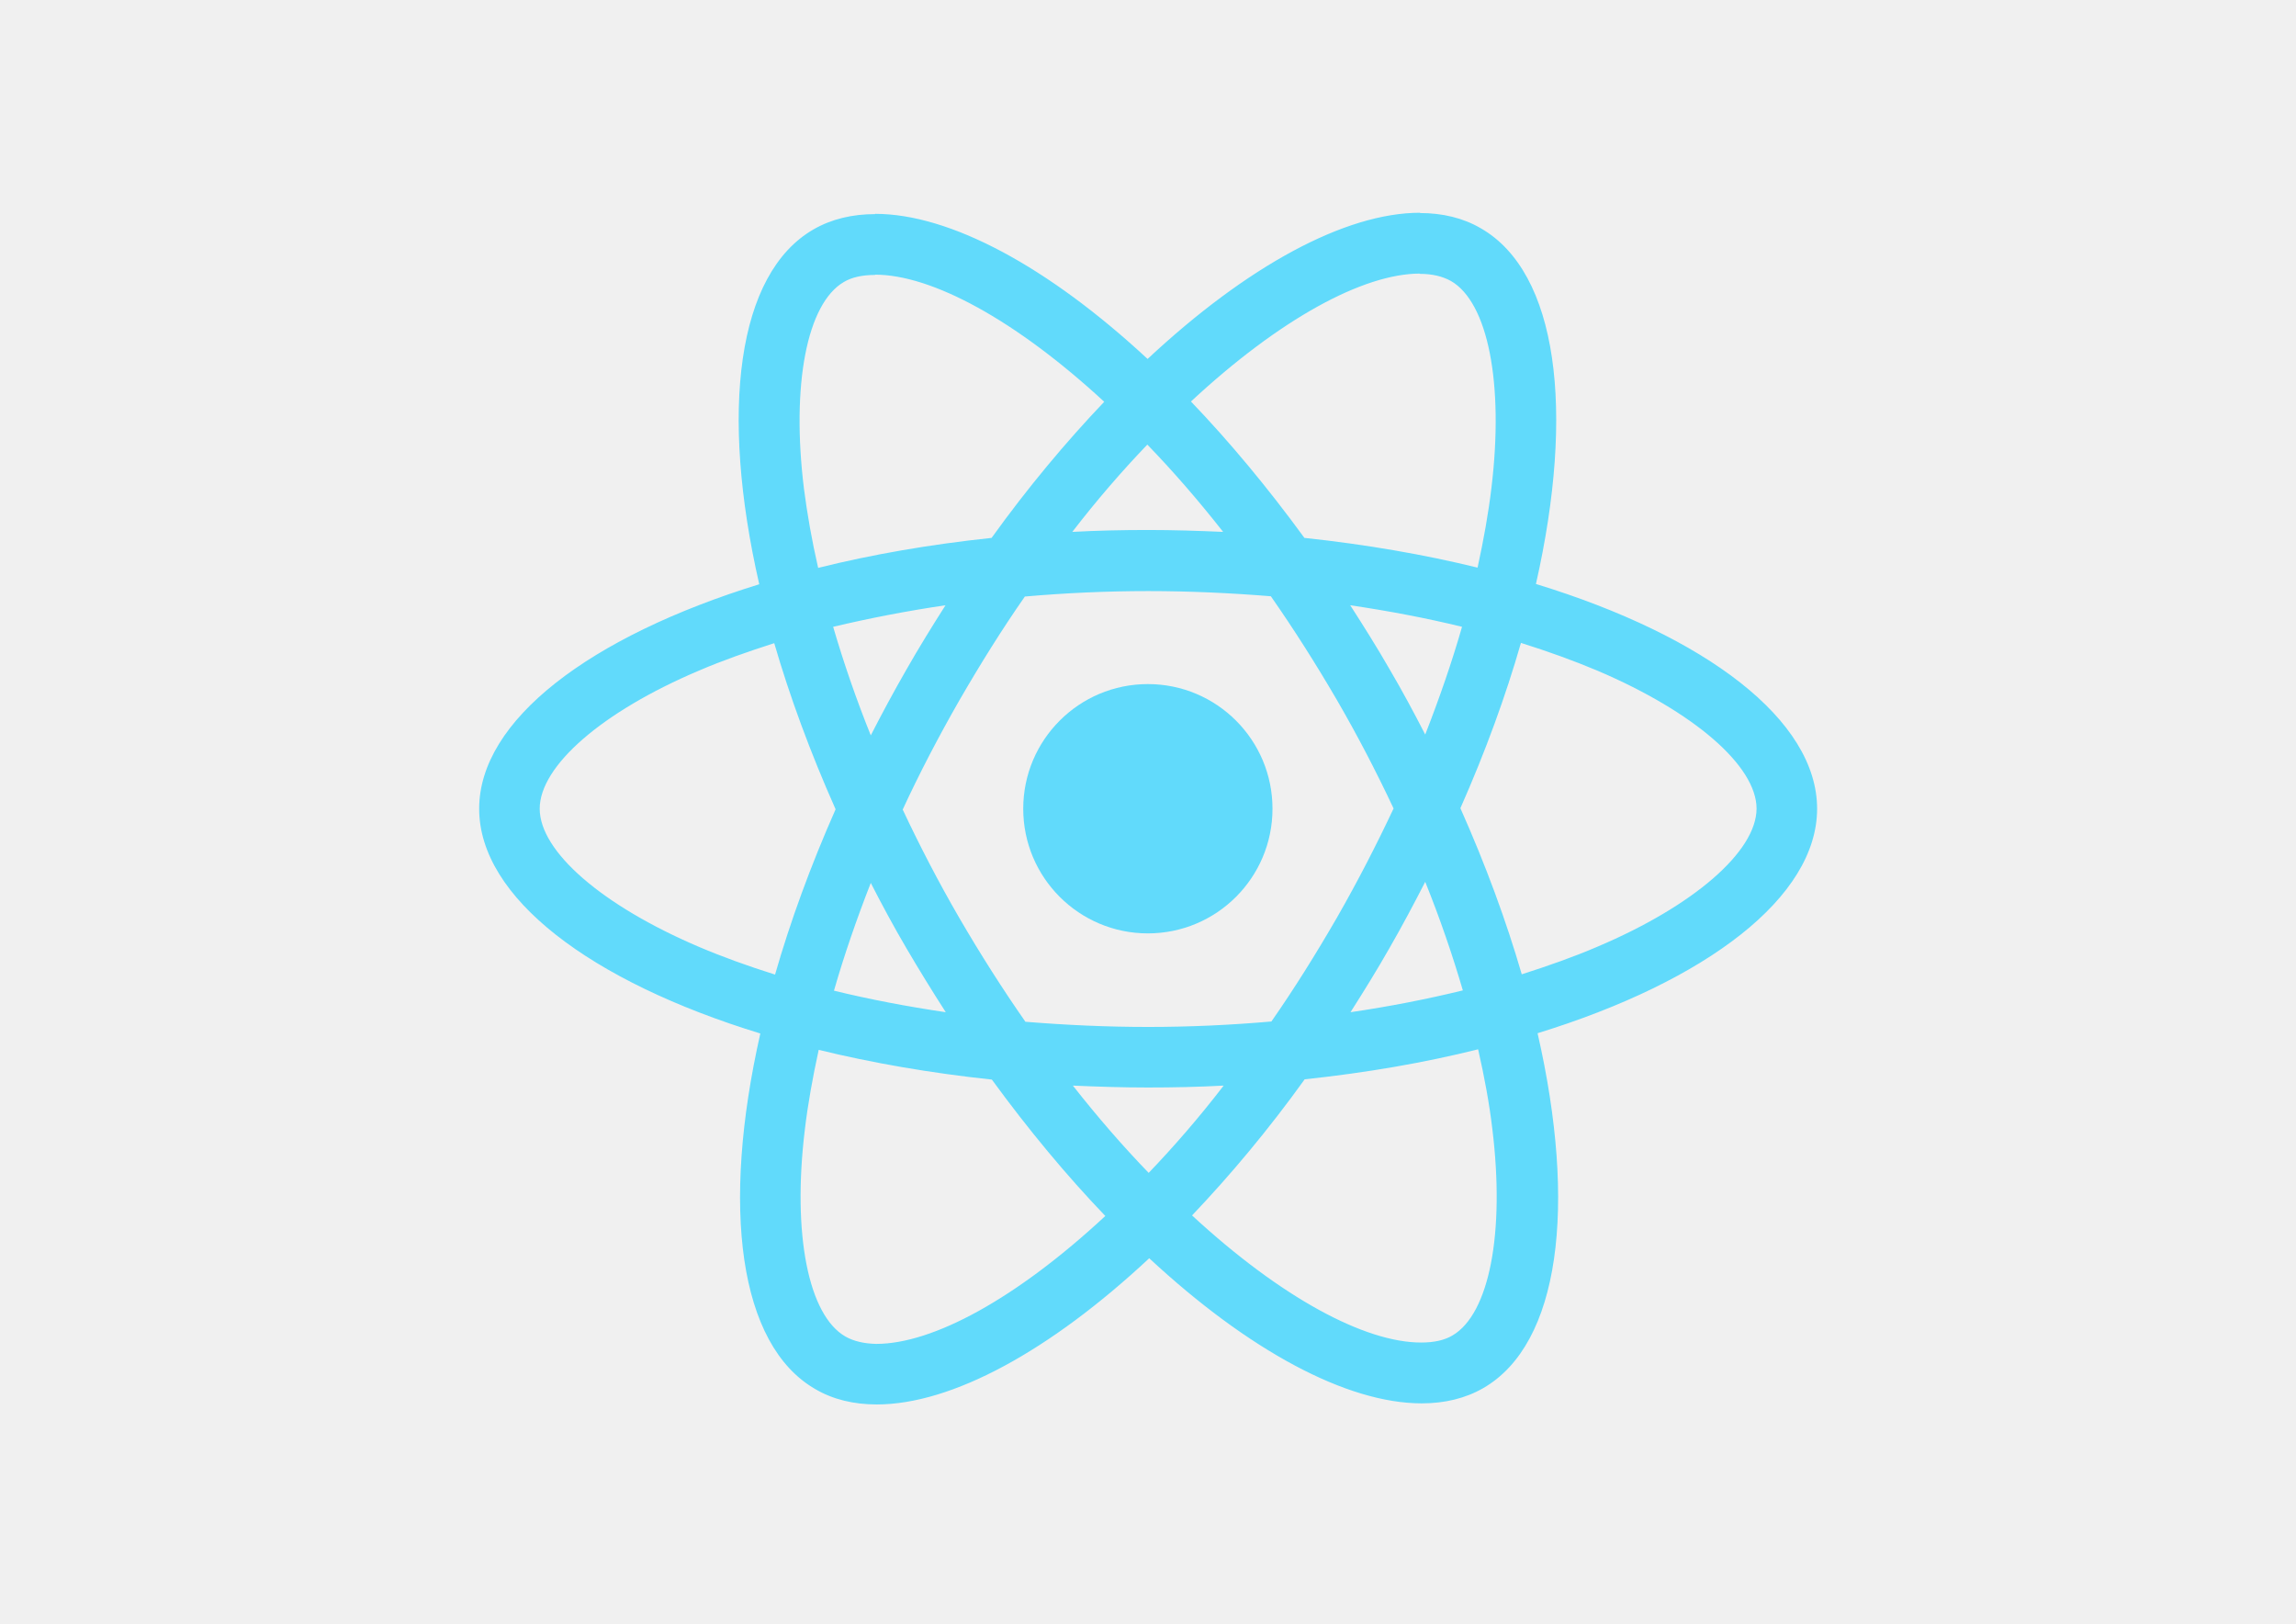
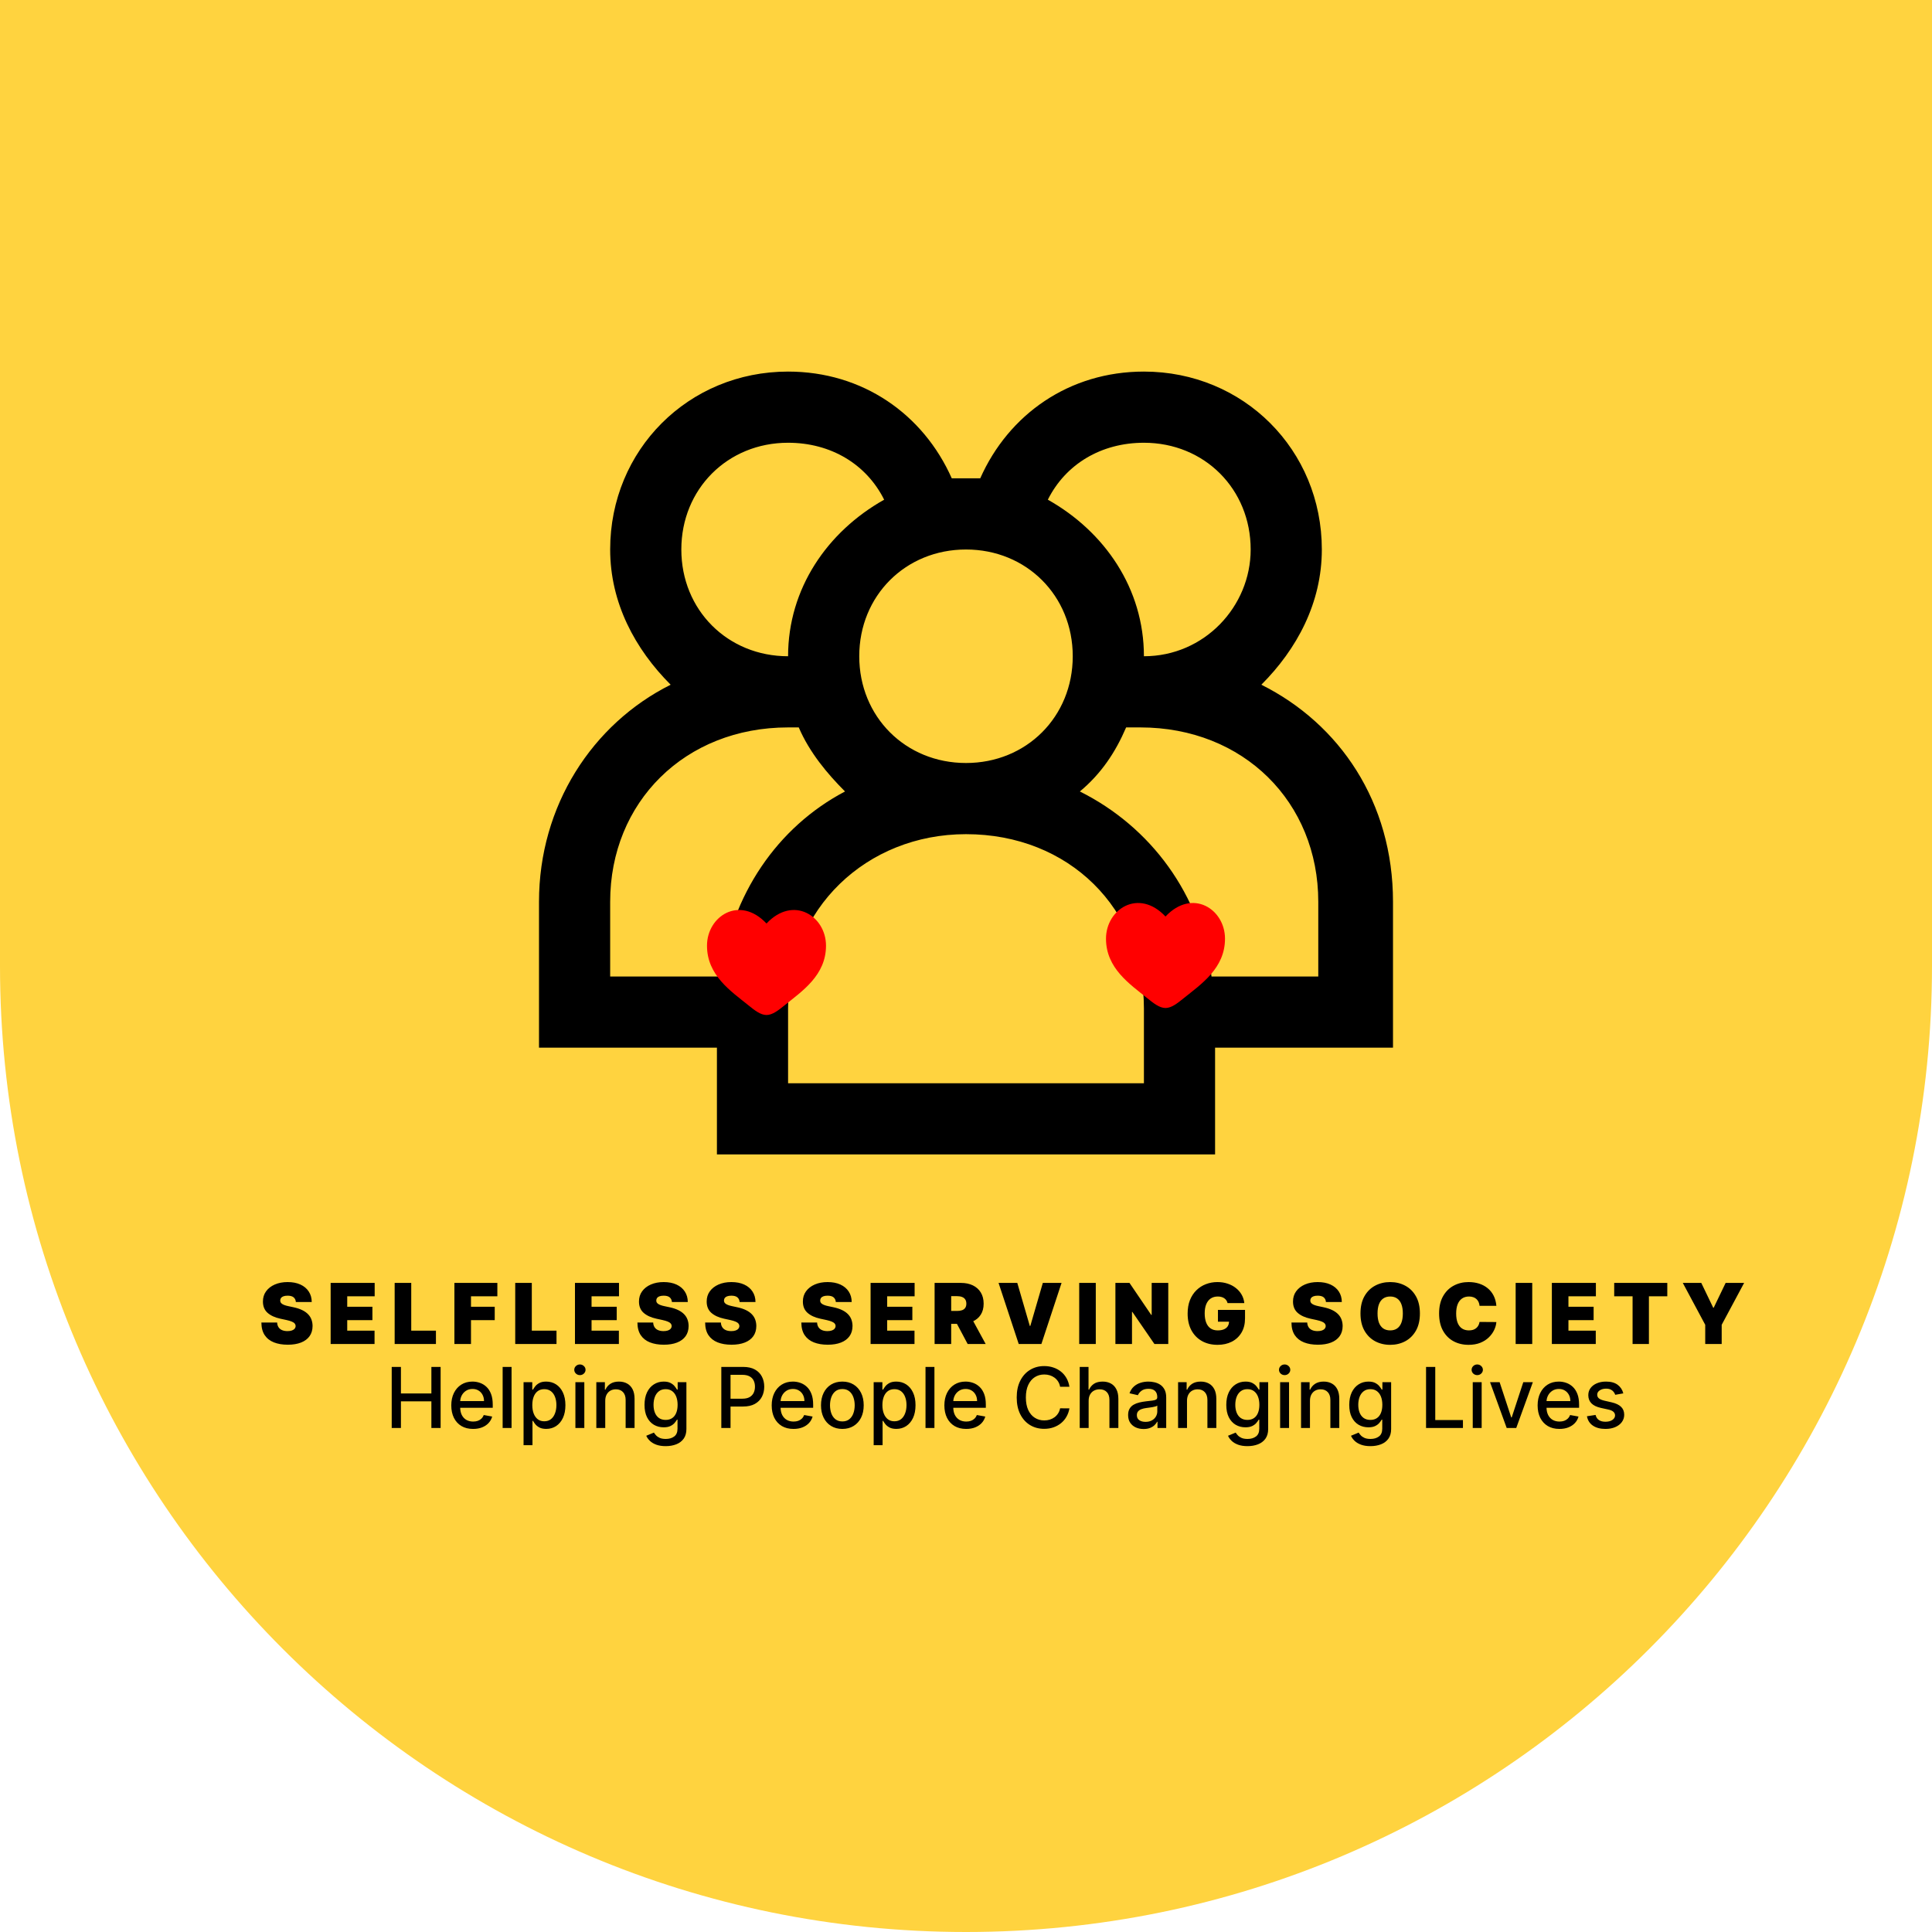
- <svg xmlns="http://www.w3.org/2000/svg" viewBox="0 0 841.9 595.3">
-   <g fill="#61DAFB">
-     <path d="M666.3 296.5c0-32.5-40.7-63.3-103.1-82.4 14.4-63.6 8-114.2-20.2-130.4-6.5-3.8-14.1-5.6-22.4-5.6v22.3c4.6 0 8.3.9 11.4 2.6 13.6 7.8 19.5 37.5 14.9 75.7-1.1 9.4-2.9 19.3-5.1 29.4-19.6-4.8-41-8.5-63.5-10.9-13.5-18.5-27.5-35.3-41.6-50 32.6-30.3 63.2-46.9 84-46.9V78c-27.5 0-63.5 19.6-99.9 53.6-36.4-33.8-72.4-53.2-99.9-53.2v22.3c20.7 0 51.4 16.5 84 46.6-14 14.7-28 31.4-41.3 49.9-22.6 2.4-44 6.1-63.6 11-2.3-10-4-19.7-5.2-29-4.7-38.2 1.1-67.9 14.6-75.8 3-1.8 6.9-2.6 11.5-2.6V78.5c-8.4 0-16 1.8-22.6 5.6-28.1 16.2-34.4 66.7-19.9 130.1-62.2 19.2-102.7 49.9-102.7 82.3 0 32.5 40.7 63.3 103.1 82.4-14.4 63.6-8 114.2 20.2 130.4 6.5 3.8 14.1 5.6 22.5 5.6 27.5 0 63.5-19.6 99.9-53.6 36.4 33.8 72.4 53.2 99.9 53.2 8.4 0 16-1.8 22.6-5.6 28.1-16.2 34.4-66.7 19.9-130.1 62-19.1 102.5-49.9 102.5-82.3zm-130.2-66.7c-3.7 12.9-8.3 26.2-13.5 39.5-4.1-8-8.4-16-13.1-24-4.6-8-9.5-15.8-14.4-23.4 14.2 2.1 27.9 4.7 41 7.9zm-45.8 106.5c-7.8 13.5-15.8 26.3-24.1 38.2-14.9 1.3-30 2-45.2 2-15.1 0-30.2-.7-45-1.9-8.3-11.9-16.4-24.6-24.2-38-7.6-13.1-14.5-26.4-20.8-39.8 6.2-13.4 13.2-26.8 20.7-39.9 7.8-13.5 15.8-26.3 24.1-38.2 14.9-1.3 30-2 45.2-2 15.1 0 30.2.7 45 1.9 8.3 11.9 16.4 24.6 24.2 38 7.6 13.1 14.5 26.4 20.8 39.8-6.3 13.4-13.2 26.8-20.7 39.9zm32.3-13c5.4 13.4 10 26.8 13.8 39.8-13.1 3.2-26.9 5.9-41.2 8 4.9-7.7 9.8-15.6 14.4-23.7 4.6-8 8.9-16.1 13-24.1zM421.2 430c-9.3-9.6-18.6-20.3-27.8-32 9 .4 18.2.7 27.5.7 9.4 0 18.7-.2 27.8-.7-9 11.7-18.3 22.4-27.5 32zm-74.4-58.9c-14.2-2.1-27.9-4.7-41-7.9 3.7-12.9 8.3-26.2 13.5-39.5 4.1 8 8.4 16 13.1 24 4.7 8 9.5 15.8 14.4 23.4zM420.7 163c9.3 9.6 18.6 20.3 27.8 32-9-.4-18.2-.7-27.5-.7-9.4 0-18.7.2-27.8.7 9-11.7 18.3-22.4 27.5-32zm-74 58.9c-4.9 7.7-9.8 15.6-14.4 23.7-4.6 8-8.9 16-13 24-5.4-13.4-10-26.8-13.8-39.8 13.1-3.1 26.9-5.8 41.2-7.9zm-90.5 125.2c-35.4-15.1-58.3-34.9-58.3-50.6 0-15.7 22.9-35.6 58.3-50.6 8.6-3.7 18-7 27.7-10.1 5.7 19.6 13.2 40 22.5 60.9-9.2 20.8-16.6 41.1-22.2 60.6-9.9-3.1-19.3-6.5-28-10.2zM310 490c-13.6-7.8-19.5-37.5-14.9-75.7 1.1-9.4 2.9-19.3 5.1-29.4 19.6 4.8 41 8.5 63.5 10.9 13.5 18.5 27.5 35.3 41.6 50-32.6 30.3-63.2 46.9-84 46.9-4.5-.1-8.3-1-11.3-2.7zm237.2-76.2c4.7 38.2-1.1 67.9-14.6 75.8-3 1.8-6.9 2.6-11.5 2.6-20.7 0-51.4-16.5-84-46.6 14-14.7 28-31.4 41.3-49.9 22.6-2.4 44-6.1 63.6-11 2.3 10.1 4.1 19.8 5.2 29.1zm38.5-66.7c-8.6 3.7-18 7-27.7 10.1-5.7-19.6-13.2-40-22.5-60.9 9.2-20.8 16.6-41.1 22.2-60.6 9.9 3.1 19.3 6.5 28.1 10.2 35.4 15.1 58.3 34.9 58.3 50.6-.1 15.7-23 35.6-58.4 50.6zM320.8 78.4z" />
-     <circle cx="420.9" cy="296.5" r="45.7" />
-     <path d="M520.5 78.1z" />
+ <svg xmlns="http://www.w3.org/2000/svg" width="276" height="276" viewBox="0 0 276 276" fill="none">
+   <rect width="276" height="276" fill="#1E1E1E" />
+   <g clip-path="url(#clip0_0_1)">
+     <rect width="276" height="276" fill="white" />
+     <path d="M0 0H276V138C276 214.215 214.215 276 138 276C61.785 276 0 214.215 0 138V0Z" fill="#FFD33F" />
+     <path d="M42.267 186C42.244 185.716 42.138 185.494 41.947 185.335C41.76 185.176 41.474 185.097 41.091 185.097C40.847 185.097 40.646 185.126 40.49 185.186C40.337 185.243 40.223 185.321 40.149 185.42C40.075 185.52 40.037 185.634 40.034 185.761C40.028 185.866 40.047 185.962 40.09 186.047C40.135 186.129 40.206 186.205 40.303 186.273C40.399 186.338 40.523 186.398 40.673 186.452C40.824 186.506 41.003 186.554 41.21 186.597L41.926 186.75C42.409 186.852 42.822 186.987 43.166 187.155C43.51 187.322 43.791 187.52 44.01 187.747C44.229 187.972 44.389 188.224 44.492 188.506C44.597 188.787 44.651 189.094 44.653 189.426C44.651 190 44.507 190.486 44.223 190.884C43.939 191.281 43.533 191.584 43.004 191.791C42.479 191.999 41.847 192.102 41.108 192.102C40.349 192.102 39.688 191.99 39.122 191.766C38.56 191.541 38.122 191.196 37.81 190.73C37.5 190.261 37.344 189.662 37.341 188.932H39.591C39.605 189.199 39.672 189.423 39.791 189.605C39.91 189.787 40.078 189.925 40.294 190.018C40.513 190.112 40.773 190.159 41.074 190.159C41.327 190.159 41.538 190.128 41.709 190.065C41.879 190.003 42.008 189.916 42.097 189.805C42.185 189.695 42.23 189.568 42.233 189.426C42.23 189.293 42.186 189.176 42.101 189.077C42.019 188.974 41.882 188.884 41.692 188.804C41.501 188.722 41.244 188.645 40.92 188.574L40.051 188.386C39.278 188.219 38.669 187.939 38.223 187.547C37.78 187.152 37.56 186.614 37.562 185.932C37.56 185.378 37.707 184.893 38.006 184.479C38.307 184.061 38.723 183.736 39.254 183.503C39.788 183.27 40.401 183.153 41.091 183.153C41.795 183.153 42.405 183.271 42.919 183.507C43.433 183.743 43.83 184.075 44.108 184.504C44.389 184.93 44.531 185.429 44.534 186H42.267ZM47.235 192V183.273H53.525V185.182H49.604V186.682H53.201V188.591H49.604V190.091H53.507V192H47.235ZM56.38 192V183.273H58.749V190.091H62.277V192H56.38ZM64.915 192V183.273H71.051V185.182H67.284V186.682H70.676V188.591H67.284V192H64.915ZM73.603 192V183.273H75.972V190.091H79.501V192H73.603ZM82.138 192V183.273H88.428V185.182H84.508V186.682H88.104V188.591H84.508V190.091H88.411V192H82.138ZM95.988 186C95.965 185.716 95.858 185.494 95.668 185.335C95.481 185.176 95.195 185.097 94.811 185.097C94.567 185.097 94.367 185.126 94.211 185.186C94.057 185.243 93.944 185.321 93.87 185.42C93.796 185.52 93.758 185.634 93.755 185.761C93.749 185.866 93.767 185.962 93.81 186.047C93.856 186.129 93.927 186.205 94.023 186.273C94.12 186.338 94.243 186.398 94.394 186.452C94.544 186.506 94.724 186.554 94.931 186.597L95.647 186.75C96.13 186.852 96.543 186.987 96.887 187.155C97.231 187.322 97.512 187.52 97.731 187.747C97.949 187.972 98.11 188.224 98.212 188.506C98.317 188.787 98.371 189.094 98.374 189.426C98.371 190 98.228 190.486 97.944 190.884C97.659 191.281 97.253 191.584 96.725 191.791C96.199 191.999 95.567 192.102 94.829 192.102C94.07 192.102 93.408 191.99 92.843 191.766C92.28 191.541 91.843 191.196 91.53 190.73C91.221 190.261 91.064 189.662 91.061 188.932H93.311C93.326 189.199 93.392 189.423 93.512 189.605C93.631 189.787 93.799 189.925 94.015 190.018C94.233 190.112 94.493 190.159 94.794 190.159C95.047 190.159 95.259 190.128 95.429 190.065C95.6 190.003 95.729 189.916 95.817 189.805C95.905 189.695 95.951 189.568 95.954 189.426C95.951 189.293 95.907 189.176 95.822 189.077C95.739 188.974 95.603 188.884 95.412 188.804C95.222 188.722 94.965 188.645 94.641 188.574L93.772 188.386C92.999 188.219 92.39 187.939 91.944 187.547C91.501 187.152 91.28 186.614 91.283 185.932C91.28 185.378 91.428 184.893 91.726 184.479C92.027 184.061 92.444 183.736 92.975 183.503C93.509 183.27 94.121 183.153 94.811 183.153C95.516 183.153 96.126 183.271 96.64 183.507C97.154 183.743 97.55 184.075 97.829 184.504C98.11 184.93 98.252 185.429 98.255 186H95.988ZM105.66 186C105.637 185.716 105.531 185.494 105.34 185.335C105.153 185.176 104.867 185.097 104.484 185.097C104.239 185.097 104.039 185.126 103.883 185.186C103.729 185.243 103.616 185.321 103.542 185.42C103.468 185.52 103.43 185.634 103.427 185.761C103.421 185.866 103.44 185.962 103.482 186.047C103.528 186.129 103.599 186.205 103.695 186.273C103.792 186.338 103.916 186.398 104.066 186.452C104.217 186.506 104.396 186.554 104.603 186.597L105.319 186.75C105.802 186.852 106.215 186.987 106.559 187.155C106.903 187.322 107.184 187.52 107.403 187.747C107.622 187.972 107.782 188.224 107.884 188.506C107.989 188.787 108.043 189.094 108.046 189.426C108.043 190 107.9 190.486 107.616 190.884C107.332 191.281 106.925 191.584 106.397 191.791C105.872 191.999 105.239 192.102 104.501 192.102C103.742 192.102 103.08 191.99 102.515 191.766C101.952 191.541 101.515 191.196 101.202 190.73C100.893 190.261 100.737 189.662 100.734 188.932H102.984C102.998 189.199 103.065 189.423 103.184 189.605C103.303 189.787 103.471 189.925 103.687 190.018C103.906 190.112 104.166 190.159 104.467 190.159C104.72 190.159 104.931 190.128 105.102 190.065C105.272 190.003 105.401 189.916 105.489 189.805C105.577 189.695 105.623 189.568 105.626 189.426C105.623 189.293 105.579 189.176 105.494 189.077C105.411 188.974 105.275 188.884 105.085 188.804C104.894 188.722 104.637 188.645 104.313 188.574L103.444 188.386C102.671 188.219 102.062 187.939 101.616 187.547C101.173 187.152 100.952 186.614 100.955 185.932C100.952 185.378 101.1 184.893 101.398 184.479C101.7 184.061 102.116 183.736 102.647 183.503C103.181 183.27 103.793 183.153 104.484 183.153C105.188 183.153 105.798 183.271 106.312 183.507C106.826 183.743 107.222 184.075 107.501 184.504C107.782 184.93 107.924 185.429 107.927 186H105.66ZM119.403 186C119.38 185.716 119.273 185.494 119.083 185.335C118.896 185.176 118.61 185.097 118.227 185.097C117.982 185.097 117.782 185.126 117.626 185.186C117.472 185.243 117.359 185.321 117.285 185.42C117.211 185.52 117.173 185.634 117.17 185.761C117.164 185.866 117.183 185.962 117.225 186.047C117.271 186.129 117.342 186.205 117.438 186.273C117.535 186.338 117.658 186.398 117.809 186.452C117.959 186.506 118.138 186.554 118.346 186.597L119.062 186.75C119.545 186.852 119.958 186.987 120.302 187.155C120.646 187.322 120.927 187.52 121.146 187.747C121.364 187.972 121.525 188.224 121.627 188.506C121.732 188.787 121.786 189.094 121.789 189.426C121.786 190 121.643 190.486 121.359 190.884C121.075 191.281 120.668 191.584 120.14 191.791C119.614 191.999 118.982 192.102 118.244 192.102C117.485 192.102 116.823 191.99 116.258 191.766C115.695 191.541 115.258 191.196 114.945 190.73C114.636 190.261 114.479 189.662 114.477 188.932H116.727C116.741 189.199 116.808 189.423 116.927 189.605C117.046 189.787 117.214 189.925 117.43 190.018C117.648 190.112 117.908 190.159 118.209 190.159C118.462 190.159 118.674 190.128 118.844 190.065C119.015 190.003 119.144 189.916 119.232 189.805C119.32 189.695 119.366 189.568 119.369 189.426C119.366 189.293 119.322 189.176 119.236 189.077C119.154 188.974 119.018 188.884 118.827 188.804C118.637 188.722 118.38 188.645 118.056 188.574L117.187 188.386C116.414 188.219 115.805 187.939 115.359 187.547C114.915 187.152 114.695 186.614 114.698 185.932C114.695 185.378 114.843 184.893 115.141 184.479C115.442 184.061 115.859 183.736 116.39 183.503C116.924 183.27 117.536 183.153 118.227 183.153C118.931 183.153 119.54 183.271 120.055 183.507C120.569 183.743 120.965 184.075 121.244 184.504C121.525 184.93 121.667 185.429 121.67 186H119.403ZM124.37 192V183.273H130.66V185.182H126.74V186.682H130.336V188.591H126.74V190.091H130.643V192H124.37ZM133.515 192V183.273H137.282C137.93 183.273 138.497 183.391 138.982 183.626C139.468 183.862 139.846 184.202 140.116 184.645C140.386 185.088 140.521 185.619 140.521 186.239C140.521 186.864 140.382 187.391 140.103 187.82C139.828 188.249 139.44 188.572 138.94 188.791C138.443 189.01 137.862 189.119 137.197 189.119H134.947V187.278H136.72C136.998 187.278 137.235 187.244 137.431 187.176C137.63 187.105 137.782 186.993 137.887 186.839C137.995 186.686 138.049 186.486 138.049 186.239C138.049 185.989 137.995 185.786 137.887 185.629C137.782 185.47 137.63 185.354 137.431 185.28C137.235 185.203 136.998 185.165 136.72 185.165H135.884V192H133.515ZM138.629 187.994L140.811 192H138.237L136.106 187.994H138.629ZM145.328 183.273L147.117 189.426H147.186L148.975 183.273H151.651L148.771 192H145.532L142.651 183.273H145.328ZM156.541 183.273V192H154.172V183.273H156.541ZM166.895 183.273V192H164.918L161.765 187.415H161.714V192H159.344V183.273H161.356L164.458 187.841H164.526V183.273H166.895ZM175.364 186.153C175.327 186.003 175.269 185.871 175.189 185.757C175.109 185.641 175.01 185.543 174.891 185.463C174.774 185.381 174.638 185.32 174.482 185.28C174.328 185.237 174.159 185.216 173.974 185.216C173.577 185.216 173.237 185.311 172.956 185.501C172.678 185.692 172.465 185.966 172.317 186.324C172.172 186.682 172.099 187.114 172.099 187.619C172.099 188.131 172.169 188.568 172.308 188.932C172.448 189.295 172.655 189.574 172.93 189.767C173.206 189.96 173.548 190.057 173.957 190.057C174.318 190.057 174.618 190.004 174.857 189.899C175.098 189.794 175.278 189.645 175.398 189.452C175.517 189.259 175.577 189.031 175.577 188.77L175.986 188.812H173.992V187.125H177.861V188.335C177.861 189.131 177.692 189.811 177.354 190.376C177.019 190.939 176.555 191.371 175.965 191.672C175.376 191.97 174.702 192.119 173.94 192.119C173.091 192.119 172.345 191.939 171.703 191.578C171.061 191.217 170.56 190.703 170.199 190.036C169.841 189.368 169.662 188.574 169.662 187.653C169.662 186.932 169.771 186.293 169.99 185.736C170.212 185.179 170.519 184.709 170.911 184.325C171.303 183.939 171.756 183.648 172.27 183.452C172.784 183.253 173.335 183.153 173.923 183.153C174.44 183.153 174.921 183.227 175.364 183.375C175.81 183.52 176.203 183.727 176.544 183.997C176.888 184.264 177.165 184.581 177.375 184.947C177.585 185.314 177.713 185.716 177.759 186.153H175.364ZM189.421 186C189.398 185.716 189.292 185.494 189.101 185.335C188.914 185.176 188.628 185.097 188.245 185.097C188 185.097 187.8 185.126 187.644 185.186C187.49 185.243 187.377 185.321 187.303 185.42C187.229 185.52 187.191 185.634 187.188 185.761C187.182 185.866 187.201 185.962 187.243 186.047C187.289 186.129 187.36 186.205 187.456 186.273C187.553 186.338 187.676 186.398 187.827 186.452C187.978 186.506 188.157 186.554 188.364 186.597L189.08 186.75C189.563 186.852 189.976 186.987 190.32 187.155C190.664 187.322 190.945 187.52 191.164 187.747C191.382 187.972 191.543 188.224 191.645 188.506C191.75 188.787 191.804 189.094 191.807 189.426C191.804 190 191.661 190.486 191.377 190.884C191.093 191.281 190.686 191.584 190.158 191.791C189.632 191.999 189 192.102 188.262 192.102C187.503 192.102 186.841 191.99 186.276 191.766C185.713 191.541 185.276 191.196 184.963 190.73C184.654 190.261 184.497 189.662 184.495 188.932H186.745C186.759 189.199 186.826 189.423 186.945 189.605C187.064 189.787 187.232 189.925 187.448 190.018C187.667 190.112 187.926 190.159 188.228 190.159C188.48 190.159 188.692 190.128 188.863 190.065C189.033 190.003 189.162 189.916 189.25 189.805C189.338 189.695 189.384 189.568 189.387 189.426C189.384 189.293 189.34 189.176 189.255 189.077C189.172 188.974 189.036 188.884 188.846 188.804C188.655 188.722 188.398 188.645 188.074 188.574L187.205 188.386C186.432 188.219 185.823 187.939 185.377 187.547C184.934 187.152 184.713 186.614 184.716 185.932C184.713 185.378 184.861 184.893 185.159 184.479C185.461 184.061 185.877 183.736 186.408 183.503C186.942 183.27 187.554 183.153 188.245 183.153C188.949 183.153 189.559 183.271 190.073 183.507C190.587 183.743 190.983 184.075 191.262 184.504C191.543 184.93 191.685 185.429 191.688 186H189.421ZM202.843 187.636C202.843 188.608 202.654 189.428 202.276 190.095C201.898 190.76 201.388 191.264 200.746 191.608C200.104 191.949 199.388 192.119 198.599 192.119C197.803 192.119 197.084 191.947 196.442 191.604C195.803 191.257 195.295 190.751 194.917 190.087C194.542 189.419 194.354 188.602 194.354 187.636C194.354 186.665 194.542 185.847 194.917 185.182C195.295 184.514 195.803 184.01 196.442 183.669C197.084 183.325 197.803 183.153 198.599 183.153C199.388 183.153 200.104 183.325 200.746 183.669C201.388 184.01 201.898 184.514 202.276 185.182C202.654 185.847 202.843 186.665 202.843 187.636ZM200.405 187.636C200.405 187.114 200.336 186.673 200.197 186.315C200.06 185.955 199.857 185.682 199.587 185.497C199.32 185.31 198.991 185.216 198.599 185.216C198.207 185.216 197.876 185.31 197.606 185.497C197.339 185.682 197.136 185.955 196.996 186.315C196.86 186.673 196.792 187.114 196.792 187.636C196.792 188.159 196.86 188.601 196.996 188.962C197.136 189.32 197.339 189.592 197.606 189.78C197.876 189.964 198.207 190.057 198.599 190.057C198.991 190.057 199.32 189.964 199.587 189.78C199.857 189.592 200.06 189.32 200.197 188.962C200.336 188.601 200.405 188.159 200.405 187.636ZM213.767 186.545H211.364C211.346 186.347 211.301 186.166 211.227 186.004C211.156 185.842 211.057 185.703 210.929 185.587C210.804 185.467 210.652 185.376 210.473 185.314C210.294 185.249 210.091 185.216 209.864 185.216C209.466 185.216 209.129 185.312 208.854 185.506C208.581 185.699 208.373 185.976 208.231 186.337C208.092 186.697 208.023 187.131 208.023 187.636C208.023 188.17 208.094 188.618 208.236 188.979C208.381 189.337 208.589 189.607 208.862 189.788C209.135 189.967 209.463 190.057 209.846 190.057C210.065 190.057 210.261 190.03 210.435 189.976C210.608 189.919 210.758 189.838 210.886 189.733C211.014 189.628 211.118 189.501 211.197 189.354C211.28 189.203 211.335 189.034 211.364 188.847L213.767 188.864C213.739 189.233 213.635 189.609 213.456 189.993C213.277 190.374 213.023 190.726 212.693 191.05C212.366 191.371 211.962 191.629 211.479 191.825C210.996 192.021 210.435 192.119 209.795 192.119C208.994 192.119 208.275 191.947 207.639 191.604C207.006 191.26 206.504 190.754 206.135 190.087C205.768 189.419 205.585 188.602 205.585 187.636C205.585 186.665 205.773 185.847 206.148 185.182C206.523 184.514 207.028 184.01 207.665 183.669C208.301 183.325 209.011 183.153 209.795 183.153C210.346 183.153 210.854 183.229 211.317 183.379C211.78 183.53 212.186 183.75 212.535 184.04C212.885 184.327 213.166 184.68 213.379 185.101C213.592 185.521 213.721 186.003 213.767 186.545ZM218.891 183.273V192H216.522V183.273H218.891ZM221.694 192V183.273H227.984V185.182H224.063V186.682H227.66V188.591H224.063V190.091H227.967V192H221.694ZM230.6 185.182V183.273H238.185V185.182H235.56V192H233.225V185.182H230.6ZM240.399 183.273H243.041L244.746 186.818H244.814L246.519 183.273H249.161L245.956 189.256V192H243.604V189.256L240.399 183.273Z" fill="black" />
+     <path d="M55.959 204V195.273H57.276V199.065H61.626V195.273H62.947V204H61.626V200.195H57.276V204H55.959ZM67.584 204.132C66.939 204.132 66.383 203.994 65.918 203.719C65.454 203.44 65.097 203.05 64.844 202.547C64.594 202.041 64.469 201.449 64.469 200.77C64.469 200.099 64.594 199.509 64.844 198.997C65.097 198.486 65.449 198.087 65.901 197.8C66.355 197.513 66.886 197.369 67.494 197.369C67.864 197.369 68.222 197.43 68.568 197.553C68.915 197.675 69.226 197.866 69.501 198.128C69.777 198.389 69.994 198.729 70.153 199.146C70.312 199.561 70.392 200.065 70.392 200.659V201.111H65.189V200.156H69.144C69.144 199.821 69.075 199.524 68.939 199.266C68.803 199.004 68.611 198.798 68.364 198.648C68.119 198.497 67.832 198.422 67.503 198.422C67.145 198.422 66.832 198.51 66.565 198.686C66.301 198.859 66.097 199.087 65.952 199.368C65.81 199.646 65.739 199.949 65.739 200.276V201.021C65.739 201.459 65.815 201.831 65.969 202.138C66.125 202.445 66.342 202.679 66.621 202.841C66.899 203 67.224 203.08 67.597 203.08C67.838 203.08 68.058 203.045 68.257 202.977C68.456 202.906 68.628 202.801 68.773 202.662C68.918 202.523 69.028 202.351 69.105 202.146L70.311 202.364C70.215 202.719 70.041 203.03 69.791 203.297C69.544 203.561 69.233 203.767 68.858 203.915C68.486 204.06 68.061 204.132 67.584 204.132ZM73.08 195.273V204H71.806V195.273H73.08ZM74.794 206.455V197.455H76.038V198.516H76.145C76.219 198.379 76.325 198.222 76.465 198.043C76.604 197.864 76.797 197.707 77.044 197.574C77.291 197.438 77.618 197.369 78.024 197.369C78.553 197.369 79.024 197.503 79.439 197.77C79.854 198.037 80.179 198.422 80.415 198.925C80.653 199.428 80.773 200.033 80.773 200.74C80.773 201.447 80.655 202.054 80.419 202.56C80.183 203.062 79.859 203.45 79.447 203.723C79.035 203.993 78.565 204.128 78.037 204.128C77.639 204.128 77.314 204.061 77.061 203.928C76.811 203.794 76.615 203.638 76.473 203.459C76.331 203.28 76.222 203.121 76.145 202.982H76.068V206.455H74.794ZM76.043 200.727C76.043 201.187 76.109 201.591 76.243 201.938C76.376 202.284 76.57 202.555 76.822 202.751C77.075 202.945 77.385 203.041 77.751 203.041C78.132 203.041 78.45 202.94 78.706 202.739C78.962 202.534 79.155 202.257 79.285 201.908C79.419 201.558 79.486 201.165 79.486 200.727C79.486 200.295 79.421 199.908 79.29 199.564C79.162 199.22 78.969 198.949 78.71 198.75C78.454 198.551 78.135 198.452 77.751 198.452C77.382 198.452 77.07 198.547 76.814 198.737C76.561 198.928 76.369 199.193 76.239 199.534C76.108 199.875 76.043 200.273 76.043 200.727ZM82.2 204V197.455H83.474V204H82.2ZM82.844 196.445C82.622 196.445 82.432 196.371 82.273 196.223C82.117 196.072 82.038 195.893 82.038 195.686C82.038 195.476 82.117 195.297 82.273 195.149C82.432 194.999 82.622 194.923 82.844 194.923C83.065 194.923 83.254 194.999 83.41 195.149C83.57 195.297 83.649 195.476 83.649 195.686C83.649 195.893 83.57 196.072 83.41 196.223C83.254 196.371 83.065 196.445 82.844 196.445ZM86.463 200.114V204H85.189V197.455H86.412V198.52H86.493C86.643 198.173 86.879 197.895 87.2 197.685C87.524 197.474 87.931 197.369 88.423 197.369C88.869 197.369 89.26 197.463 89.595 197.651C89.93 197.835 90.19 198.111 90.375 198.477C90.559 198.844 90.652 199.297 90.652 199.837V204H89.377V199.99C89.377 199.516 89.254 199.145 89.007 198.878C88.76 198.608 88.42 198.473 87.988 198.473C87.693 198.473 87.43 198.537 87.2 198.665C86.973 198.793 86.792 198.98 86.659 199.227C86.528 199.472 86.463 199.767 86.463 200.114ZM95.105 206.591C94.585 206.591 94.137 206.523 93.762 206.386C93.39 206.25 93.086 206.07 92.85 205.845C92.615 205.621 92.439 205.375 92.322 205.108L93.417 204.656C93.494 204.781 93.596 204.913 93.724 205.053C93.855 205.195 94.031 205.315 94.252 205.415C94.477 205.514 94.765 205.564 95.118 205.564C95.6 205.564 96 205.446 96.315 205.21C96.63 204.977 96.788 204.605 96.788 204.094V202.807H96.707C96.63 202.946 96.519 203.101 96.375 203.271C96.233 203.442 96.037 203.589 95.787 203.714C95.537 203.839 95.211 203.902 94.811 203.902C94.294 203.902 93.828 203.781 93.413 203.54C93.001 203.295 92.674 202.936 92.433 202.462C92.194 201.984 92.075 201.398 92.075 200.702C92.075 200.006 92.193 199.409 92.429 198.912C92.667 198.415 92.994 198.034 93.409 197.77C93.823 197.503 94.294 197.369 94.819 197.369C95.225 197.369 95.554 197.438 95.804 197.574C96.054 197.707 96.248 197.864 96.387 198.043C96.529 198.222 96.639 198.379 96.716 198.516H96.809V197.455H98.058V204.145C98.058 204.707 97.927 205.169 97.666 205.53C97.404 205.891 97.051 206.158 96.605 206.331C96.162 206.504 95.662 206.591 95.105 206.591ZM95.092 202.845C95.459 202.845 95.768 202.76 96.021 202.589C96.277 202.416 96.47 202.169 96.6 201.848C96.734 201.524 96.801 201.136 96.801 200.685C96.801 200.244 96.735 199.857 96.605 199.521C96.474 199.186 96.282 198.925 96.029 198.737C95.777 198.547 95.464 198.452 95.092 198.452C94.709 198.452 94.389 198.551 94.133 198.75C93.877 198.946 93.684 199.213 93.554 199.551C93.426 199.889 93.362 200.267 93.362 200.685C93.362 201.114 93.427 201.49 93.558 201.814C93.689 202.138 93.882 202.391 94.137 202.572C94.396 202.754 94.714 202.845 95.092 202.845ZM103.045 204V195.273H106.156C106.835 195.273 107.397 195.396 107.843 195.643C108.289 195.891 108.623 196.229 108.844 196.658C109.066 197.084 109.177 197.564 109.177 198.098C109.177 198.635 109.065 199.118 108.84 199.547C108.619 199.973 108.283 200.311 107.835 200.561C107.388 200.808 106.827 200.932 106.151 200.932H104.012V199.815H106.032C106.461 199.815 106.809 199.741 107.076 199.594C107.343 199.443 107.539 199.239 107.664 198.98C107.789 198.722 107.852 198.428 107.852 198.098C107.852 197.768 107.789 197.476 107.664 197.22C107.539 196.964 107.342 196.764 107.072 196.619C106.805 196.474 106.452 196.402 106.015 196.402H104.362V204H103.045ZM113.357 204.132C112.712 204.132 112.157 203.994 111.691 203.719C111.228 203.44 110.87 203.05 110.617 202.547C110.367 202.041 110.242 201.449 110.242 200.77C110.242 200.099 110.367 199.509 110.617 198.997C110.87 198.486 111.222 198.087 111.674 197.8C112.129 197.513 112.66 197.369 113.268 197.369C113.637 197.369 113.995 197.43 114.342 197.553C114.688 197.675 114.999 197.866 115.275 198.128C115.55 198.389 115.768 198.729 115.927 199.146C116.086 199.561 116.165 200.065 116.165 200.659V201.111H110.962V200.156H114.917C114.917 199.821 114.849 199.524 114.712 199.266C114.576 199.004 114.384 198.798 114.137 198.648C113.893 198.497 113.606 198.422 113.276 198.422C112.918 198.422 112.606 198.51 112.339 198.686C112.075 198.859 111.87 199.087 111.725 199.368C111.583 199.646 111.512 199.949 111.512 200.276V201.021C111.512 201.459 111.589 201.831 111.742 202.138C111.898 202.445 112.116 202.679 112.394 202.841C112.673 203 112.998 203.08 113.37 203.08C113.612 203.08 113.832 203.045 114.031 202.977C114.229 202.906 114.401 202.801 114.546 202.662C114.691 202.523 114.802 202.351 114.879 202.146L116.085 202.364C115.988 202.719 115.815 203.03 115.565 203.297C115.317 203.561 115.006 203.767 114.631 203.915C114.259 204.06 113.835 204.132 113.357 204.132ZM120.336 204.132C119.723 204.132 119.187 203.991 118.73 203.71C118.272 203.429 117.917 203.036 117.664 202.53C117.412 202.024 117.285 201.433 117.285 200.757C117.285 200.078 117.412 199.484 117.664 198.976C117.917 198.467 118.272 198.072 118.73 197.791C119.187 197.51 119.723 197.369 120.336 197.369C120.95 197.369 121.485 197.51 121.943 197.791C122.4 198.072 122.755 198.467 123.008 198.976C123.261 199.484 123.387 200.078 123.387 200.757C123.387 201.433 123.261 202.024 123.008 202.53C122.755 203.036 122.4 203.429 121.943 203.71C121.485 203.991 120.95 204.132 120.336 204.132ZM120.341 203.062C120.738 203.062 121.068 202.957 121.329 202.747C121.591 202.537 121.784 202.257 121.909 201.908C122.037 201.558 122.1 201.173 122.1 200.753C122.1 200.335 122.037 199.952 121.909 199.602C121.784 199.25 121.591 198.967 121.329 198.754C121.068 198.541 120.738 198.435 120.341 198.435C119.94 198.435 119.608 198.541 119.343 198.754C119.082 198.967 118.887 199.25 118.76 199.602C118.635 199.952 118.572 200.335 118.572 200.753C118.572 201.173 118.635 201.558 118.76 201.908C118.887 202.257 119.082 202.537 119.343 202.747C119.608 202.957 119.94 203.062 120.341 203.062ZM124.81 206.455V197.455H126.054V198.516H126.161C126.234 198.379 126.341 198.222 126.48 198.043C126.619 197.864 126.813 197.707 127.06 197.574C127.307 197.438 127.634 197.369 128.04 197.369C128.568 197.369 129.04 197.503 129.455 197.77C129.869 198.037 130.195 198.422 130.43 198.925C130.669 199.428 130.788 200.033 130.788 200.74C130.788 201.447 130.67 202.054 130.435 202.56C130.199 203.062 129.875 203.45 129.463 203.723C129.051 203.993 128.581 204.128 128.053 204.128C127.655 204.128 127.33 204.061 127.077 203.928C126.827 203.794 126.631 203.638 126.489 203.459C126.347 203.28 126.237 203.121 126.161 202.982H126.084V206.455H124.81ZM126.058 200.727C126.058 201.187 126.125 201.591 126.259 201.938C126.392 202.284 126.585 202.555 126.838 202.751C127.091 202.945 127.401 203.041 127.767 203.041C128.148 203.041 128.466 202.94 128.722 202.739C128.977 202.534 129.17 202.257 129.301 201.908C129.435 201.558 129.501 201.165 129.501 200.727C129.501 200.295 129.436 199.908 129.305 199.564C129.178 199.22 128.984 198.949 128.726 198.75C128.47 198.551 128.151 198.452 127.767 198.452C127.398 198.452 127.085 198.547 126.83 198.737C126.577 198.928 126.385 199.193 126.254 199.534C126.124 199.875 126.058 200.273 126.058 200.727ZM133.49 195.273V204H132.216V195.273H133.49ZM138.025 204.132C137.38 204.132 136.825 203.994 136.359 203.719C135.896 203.44 135.538 203.05 135.285 202.547C135.035 202.041 134.91 201.449 134.91 200.77C134.91 200.099 135.035 199.509 135.285 198.997C135.538 198.486 135.89 198.087 136.342 197.8C136.797 197.513 137.328 197.369 137.936 197.369C138.305 197.369 138.663 197.43 139.01 197.553C139.356 197.675 139.667 197.866 139.943 198.128C140.218 198.389 140.436 198.729 140.595 199.146C140.754 199.561 140.833 200.065 140.833 200.659V201.111H135.63V200.156H139.585C139.585 199.821 139.517 199.524 139.38 199.266C139.244 199.004 139.052 198.798 138.805 198.648C138.561 198.497 138.274 198.422 137.944 198.422C137.586 198.422 137.274 198.51 137.007 198.686C136.743 198.859 136.538 199.087 136.393 199.368C136.251 199.646 136.18 199.949 136.18 200.276V201.021C136.18 201.459 136.257 201.831 136.41 202.138C136.566 202.445 136.784 202.679 137.062 202.841C137.341 203 137.666 203.08 138.038 203.08C138.279 203.08 138.5 203.045 138.699 202.977C138.897 202.906 139.069 202.801 139.214 202.662C139.359 202.523 139.47 202.351 139.547 202.146L140.752 202.364C140.656 202.719 140.483 203.03 140.233 203.297C139.985 203.561 139.674 203.767 139.299 203.915C138.927 204.06 138.502 204.132 138.025 204.132ZM152.774 198.111H151.444C151.393 197.827 151.298 197.577 151.159 197.361C151.02 197.145 150.849 196.962 150.647 196.811C150.446 196.661 150.22 196.547 149.97 196.47C149.723 196.393 149.46 196.355 149.181 196.355C148.679 196.355 148.228 196.482 147.831 196.734C147.436 196.987 147.123 197.358 146.893 197.847C146.666 198.335 146.552 198.932 146.552 199.636C146.552 200.347 146.666 200.946 146.893 201.435C147.123 201.923 147.437 202.293 147.835 202.543C148.233 202.793 148.68 202.918 149.177 202.918C149.453 202.918 149.714 202.881 149.961 202.807C150.211 202.73 150.437 202.618 150.639 202.47C150.841 202.322 151.011 202.142 151.15 201.929C151.292 201.713 151.39 201.466 151.444 201.188L152.774 201.192C152.703 201.621 152.565 202.016 152.36 202.376C152.159 202.734 151.899 203.044 151.581 203.305C151.265 203.564 150.904 203.764 150.498 203.906C150.092 204.048 149.649 204.119 149.169 204.119C148.413 204.119 147.74 203.94 147.149 203.582C146.558 203.222 146.092 202.706 145.751 202.036C145.413 201.365 145.244 200.565 145.244 199.636C145.244 198.705 145.414 197.905 145.755 197.237C146.096 196.567 146.562 196.053 147.153 195.695C147.744 195.334 148.416 195.153 149.169 195.153C149.632 195.153 150.064 195.22 150.464 195.354C150.868 195.484 151.23 195.678 151.551 195.933C151.872 196.186 152.137 196.496 152.348 196.862C152.558 197.226 152.7 197.642 152.774 198.111ZM155.521 200.114V204H154.247V195.273H155.504V198.52H155.585C155.739 198.168 155.973 197.888 156.288 197.68C156.604 197.473 157.016 197.369 157.524 197.369C157.973 197.369 158.365 197.462 158.7 197.646C159.038 197.831 159.3 198.107 159.484 198.473C159.672 198.837 159.766 199.291 159.766 199.837V204H158.491V199.99C158.491 199.51 158.368 199.138 158.121 198.874C157.874 198.607 157.53 198.473 157.089 198.473C156.788 198.473 156.518 198.537 156.28 198.665C156.044 198.793 155.858 198.98 155.722 199.227C155.588 199.472 155.521 199.767 155.521 200.114ZM163.371 204.145C162.956 204.145 162.581 204.068 162.246 203.915C161.911 203.759 161.645 203.533 161.449 203.237C161.256 202.942 161.159 202.58 161.159 202.151C161.159 201.781 161.23 201.477 161.372 201.239C161.514 201 161.706 200.811 161.947 200.672C162.189 200.533 162.459 200.428 162.757 200.357C163.055 200.286 163.359 200.232 163.669 200.195C164.061 200.149 164.379 200.112 164.624 200.084C164.868 200.053 165.045 200.003 165.156 199.935C165.267 199.866 165.322 199.756 165.322 199.602V199.572C165.322 199.2 165.217 198.912 165.007 198.707C164.8 198.503 164.49 198.401 164.078 198.401C163.649 198.401 163.311 198.496 163.064 198.686C162.82 198.874 162.651 199.082 162.557 199.312L161.359 199.04C161.501 198.642 161.709 198.321 161.982 198.077C162.257 197.83 162.574 197.651 162.932 197.54C163.29 197.426 163.666 197.369 164.061 197.369C164.322 197.369 164.599 197.401 164.892 197.463C165.188 197.523 165.463 197.634 165.719 197.795C165.977 197.957 166.189 198.189 166.354 198.49C166.518 198.788 166.601 199.176 166.601 199.653V204H165.357V203.105H165.305C165.223 203.27 165.099 203.432 164.935 203.591C164.77 203.75 164.558 203.882 164.3 203.987C164.041 204.092 163.732 204.145 163.371 204.145ZM163.648 203.122C164 203.122 164.301 203.053 164.551 202.913C164.804 202.774 164.996 202.592 165.126 202.368C165.26 202.141 165.327 201.898 165.327 201.639V200.795C165.281 200.841 165.193 200.884 165.062 200.923C164.935 200.96 164.788 200.993 164.624 201.021C164.459 201.047 164.298 201.071 164.142 201.094C163.986 201.114 163.855 201.131 163.75 201.145C163.503 201.176 163.277 201.229 163.072 201.303C162.871 201.376 162.709 201.483 162.587 201.622C162.467 201.759 162.408 201.94 162.408 202.168C162.408 202.483 162.524 202.722 162.757 202.884C162.99 203.043 163.287 203.122 163.648 203.122ZM169.572 200.114V204H168.298V197.455H169.521V198.52H169.602C169.752 198.173 169.988 197.895 170.309 197.685C170.633 197.474 171.041 197.369 171.532 197.369C171.978 197.369 172.369 197.463 172.704 197.651C173.039 197.835 173.299 198.111 173.484 198.477C173.669 198.844 173.761 199.297 173.761 199.837V204H172.487V199.99C172.487 199.516 172.363 199.145 172.116 198.878C171.869 198.608 171.529 198.473 171.098 198.473C170.802 198.473 170.539 198.537 170.309 198.665C170.082 198.793 169.902 198.98 169.768 199.227C169.637 199.472 169.572 199.767 169.572 200.114ZM178.214 206.591C177.694 206.591 177.247 206.523 176.872 206.386C176.5 206.25 176.196 206.07 175.96 205.845C175.724 205.621 175.548 205.375 175.431 205.108L176.527 204.656C176.603 204.781 176.706 204.913 176.833 205.053C176.964 205.195 177.14 205.315 177.362 205.415C177.586 205.514 177.875 205.564 178.227 205.564C178.71 205.564 179.109 205.446 179.424 205.21C179.74 204.977 179.897 204.605 179.897 204.094V202.807H179.816C179.74 202.946 179.629 203.101 179.484 203.271C179.342 203.442 179.146 203.589 178.896 203.714C178.646 203.839 178.321 203.902 177.92 203.902C177.403 203.902 176.937 203.781 176.522 203.54C176.11 203.295 175.784 202.936 175.542 202.462C175.304 201.984 175.184 201.398 175.184 200.702C175.184 200.006 175.302 199.409 175.538 198.912C175.777 198.415 176.103 198.034 176.518 197.77C176.933 197.503 177.403 197.369 177.929 197.369C178.335 197.369 178.663 197.438 178.913 197.574C179.163 197.707 179.358 197.864 179.497 198.043C179.639 198.222 179.748 198.379 179.825 198.516H179.919V197.455H181.167V204.145C181.167 204.707 181.037 205.169 180.775 205.53C180.514 205.891 180.16 206.158 179.714 206.331C179.271 206.504 178.771 206.591 178.214 206.591ZM178.201 202.845C178.568 202.845 178.877 202.76 179.13 202.589C179.386 202.416 179.579 202.169 179.71 201.848C179.843 201.524 179.91 201.136 179.91 200.685C179.91 200.244 179.845 199.857 179.714 199.521C179.583 199.186 179.392 198.925 179.139 198.737C178.886 198.547 178.574 198.452 178.201 198.452C177.818 198.452 177.498 198.551 177.243 198.75C176.987 198.946 176.794 199.213 176.663 199.551C176.535 199.889 176.471 200.267 176.471 200.685C176.471 201.114 176.537 201.49 176.667 201.814C176.798 202.138 176.991 202.391 177.247 202.572C177.505 202.754 177.824 202.845 178.201 202.845ZM182.876 204V197.455H184.15V204H182.876ZM183.52 196.445C183.298 196.445 183.108 196.371 182.949 196.223C182.792 196.072 182.714 195.893 182.714 195.686C182.714 195.476 182.792 195.297 182.949 195.149C183.108 194.999 183.298 194.923 183.52 194.923C183.741 194.923 183.93 194.999 184.086 195.149C184.245 195.297 184.325 195.476 184.325 195.686C184.325 195.893 184.245 196.072 184.086 196.223C183.93 196.371 183.741 196.445 183.52 196.445ZM187.138 200.114V204H185.864V197.455H187.087V198.52H187.168C187.319 198.173 187.555 197.895 187.876 197.685C188.2 197.474 188.607 197.369 189.099 197.369C189.545 197.369 189.935 197.463 190.271 197.651C190.606 197.835 190.866 198.111 191.05 198.477C191.235 198.844 191.327 199.297 191.327 199.837V204H190.053V199.99C190.053 199.516 189.93 199.145 189.683 198.878C189.435 198.608 189.096 198.473 188.664 198.473C188.369 198.473 188.106 198.537 187.876 198.665C187.648 198.793 187.468 198.98 187.335 199.227C187.204 199.472 187.138 199.767 187.138 200.114ZM195.781 206.591C195.261 206.591 194.813 206.523 194.438 206.386C194.066 206.25 193.762 206.07 193.526 205.845C193.29 205.621 193.114 205.375 192.998 205.108L194.093 204.656C194.17 204.781 194.272 204.913 194.4 205.053C194.531 205.195 194.707 205.315 194.928 205.415C195.153 205.514 195.441 205.564 195.793 205.564C196.276 205.564 196.675 205.446 196.991 205.21C197.306 204.977 197.464 204.605 197.464 204.094V202.807H197.383C197.306 202.946 197.195 203.101 197.05 203.271C196.908 203.442 196.712 203.589 196.462 203.714C196.212 203.839 195.887 203.902 195.487 203.902C194.969 203.902 194.504 203.781 194.089 203.54C193.677 203.295 193.35 202.936 193.109 202.462C192.87 201.984 192.751 201.398 192.751 200.702C192.751 200.006 192.869 199.409 193.104 198.912C193.343 198.415 193.67 198.034 194.085 197.77C194.499 197.503 194.969 197.369 195.495 197.369C195.901 197.369 196.229 197.438 196.479 197.574C196.729 197.707 196.924 197.864 197.063 198.043C197.205 198.222 197.315 198.379 197.391 198.516H197.485V197.455H198.734V204.145C198.734 204.707 198.603 205.169 198.342 205.53C198.08 205.891 197.727 206.158 197.281 206.331C196.837 206.504 196.337 206.591 195.781 206.591ZM195.768 202.845C196.134 202.845 196.444 202.76 196.697 202.589C196.952 202.416 197.146 202.169 197.276 201.848C197.41 201.524 197.477 201.136 197.477 200.685C197.477 200.244 197.411 199.857 197.281 199.521C197.15 199.186 196.958 198.925 196.705 198.737C196.452 198.547 196.14 198.452 195.768 198.452C195.384 198.452 195.065 198.551 194.809 198.75C194.553 198.946 194.36 199.213 194.229 199.551C194.102 199.889 194.038 200.267 194.038 200.685C194.038 201.114 194.103 201.49 194.234 201.814C194.364 202.138 194.558 202.391 194.813 202.572C195.072 202.754 195.39 202.845 195.768 202.845ZM203.721 204V195.273H205.037V202.866H208.992V204H203.721ZM210.392 204V197.455H211.666V204H210.392ZM211.035 196.445C210.814 196.445 210.623 196.371 210.464 196.223C210.308 196.072 210.23 195.893 210.23 195.686C210.23 195.476 210.308 195.297 210.464 195.149C210.623 194.999 210.814 194.923 211.035 194.923C211.257 194.923 211.446 194.999 211.602 195.149C211.761 195.297 211.841 195.476 211.841 195.686C211.841 195.893 211.761 196.072 211.602 196.223C211.446 196.371 211.257 196.445 211.035 196.445ZM218.979 197.455L216.606 204H215.242L212.864 197.455H214.232L215.89 202.491H215.958L217.612 197.455H218.979ZM222.775 204.132C222.13 204.132 221.575 203.994 221.109 203.719C220.646 203.44 220.288 203.05 220.035 202.547C219.785 202.041 219.66 201.449 219.66 200.77C219.66 200.099 219.785 199.509 220.035 198.997C220.288 198.486 220.64 198.087 221.092 197.8C221.547 197.513 222.078 197.369 222.686 197.369C223.055 197.369 223.413 197.43 223.76 197.553C224.106 197.675 224.417 197.866 224.693 198.128C224.968 198.389 225.186 198.729 225.345 199.146C225.504 199.561 225.583 200.065 225.583 200.659V201.111H220.38V200.156H224.335C224.335 199.821 224.267 199.524 224.13 199.266C223.994 199.004 223.802 198.798 223.555 198.648C223.311 198.497 223.024 198.422 222.694 198.422C222.336 198.422 222.024 198.51 221.757 198.686C221.493 198.859 221.288 199.087 221.143 199.368C221.001 199.646 220.93 199.949 220.93 200.276V201.021C220.93 201.459 221.007 201.831 221.16 202.138C221.316 202.445 221.534 202.679 221.812 202.841C222.091 203 222.416 203.08 222.788 203.08C223.029 203.08 223.25 203.045 223.449 202.977C223.647 202.906 223.819 202.801 223.964 202.662C224.109 202.523 224.22 202.351 224.297 202.146L225.502 202.364C225.406 202.719 225.233 203.03 224.983 203.297C224.735 203.561 224.424 203.767 224.049 203.915C223.677 204.06 223.252 204.132 222.775 204.132ZM231.902 199.053L230.747 199.257C230.699 199.109 230.622 198.969 230.517 198.835C230.415 198.702 230.276 198.592 230.099 198.507C229.923 198.422 229.703 198.379 229.439 198.379C229.078 198.379 228.777 198.46 228.536 198.622C228.294 198.781 228.173 198.987 228.173 199.24C228.173 199.459 228.254 199.635 228.416 199.768C228.578 199.902 228.839 200.011 229.2 200.097L230.24 200.335C230.842 200.474 231.291 200.689 231.587 200.979C231.882 201.268 232.03 201.645 232.03 202.108C232.03 202.5 231.916 202.849 231.689 203.156C231.464 203.46 231.151 203.699 230.747 203.872C230.347 204.045 229.882 204.132 229.354 204.132C228.621 204.132 228.023 203.976 227.56 203.663C227.097 203.348 226.813 202.901 226.707 202.321L227.939 202.134C228.016 202.455 228.173 202.697 228.412 202.862C228.651 203.024 228.962 203.105 229.345 203.105C229.763 203.105 230.097 203.018 230.347 202.845C230.597 202.669 230.722 202.455 230.722 202.202C230.722 201.997 230.645 201.825 230.491 201.686C230.341 201.547 230.109 201.442 229.797 201.371L228.689 201.128C228.078 200.989 227.626 200.767 227.334 200.463C227.044 200.159 226.899 199.774 226.899 199.308C226.899 198.922 227.007 198.584 227.223 198.294C227.439 198.004 227.737 197.778 228.118 197.616C228.499 197.452 228.935 197.369 229.426 197.369C230.134 197.369 230.69 197.523 231.097 197.83C231.503 198.134 231.771 198.541 231.902 199.053Z" fill="black" />
+     <path d="M199 128.825C199 114.592 191.375 103.408 180.192 97.817C185.275 92.733 188.833 86.125 188.833 78.5C188.833 64.267 177.65 53.083 163.417 53.083C152.742 53.083 144.1 59.183 140.033 68.333C139.525 68.333 138.508 68.333 138 68.333C137.492 68.333 136.475 68.333 135.967 68.333C131.9 59.183 123.258 53.083 112.583 53.083C98.35 53.083 87.167 64.267 87.167 78.5C87.167 86.125 90.725 92.733 95.808 97.817C84.625 103.408 77 115.1 77 128.825V149.667H102.417V164.917H173.583V149.667H199V128.825ZM163.417 63.25C172.058 63.25 178.667 69.858 178.667 78.5C178.667 86.633 172.058 93.75 163.417 93.75C163.417 84.092 157.825 75.958 149.692 71.383C152.233 66.3 157.317 63.25 163.417 63.25ZM153.25 93.75C153.25 102.392 146.642 109 138 109C129.358 109 122.75 102.392 122.75 93.75C122.75 85.108 129.358 78.5 138 78.5C146.642 78.5 153.25 85.108 153.25 93.75ZM112.583 63.25C118.683 63.25 123.767 66.3 126.308 71.383C118.175 75.958 112.583 84.092 112.583 93.75C103.942 93.75 97.333 87.142 97.333 78.5C97.333 69.858 103.942 63.25 112.583 63.25ZM102.925 139.5H87.167V128.825C87.167 114.592 97.842 103.917 112.583 103.917C113.092 103.917 113.6 103.917 114.108 103.917C115.633 107.475 118.175 110.525 120.717 113.067C111.058 118.15 104.45 127.808 102.925 139.5ZM163.417 154.75H112.583V144.075C112.583 129.842 123.767 119.167 138 119.167C152.742 119.167 163.417 129.842 163.417 144.075V154.75ZM188.833 139.5H173.075C171.55 127.808 164.433 118.15 154.267 113.067C157.317 110.525 159.35 107.475 160.875 103.917C161.383 103.917 161.892 103.917 162.908 103.917C177.65 103.917 188.325 114.592 188.325 128.825V139.5H188.833Z" fill="black" />
+     <path d="M158 134.099C158 138.336 161.417 140.594 163.917 142.615C164.8 143.329 165.65 144 166.5 144C167.35 144 168.2 143.329 169.083 142.615C171.584 140.594 175 138.336 175 134.099C175 129.862 170.325 126.857 166.5 130.931C162.675 126.857 158 129.862 158 134.099Z" fill="#FF0000" />
+     <path d="M101 135.099C101 139.336 104.417 141.594 106.917 143.615C107.8 144.329 108.65 145 109.5 145C110.35 145 111.2 144.329 112.083 143.615C114.584 141.594 118 139.336 118 135.099C118 130.862 113.325 127.857 109.5 131.931C105.675 127.857 101 130.862 101 135.099Z" fill="#FF0000" />
  </g>
+   <defs>
+     <clipPath id="clip0_0_1">
+       <rect width="276" height="276" fill="white" />
+     </clipPath>
+   </defs>
</svg>
